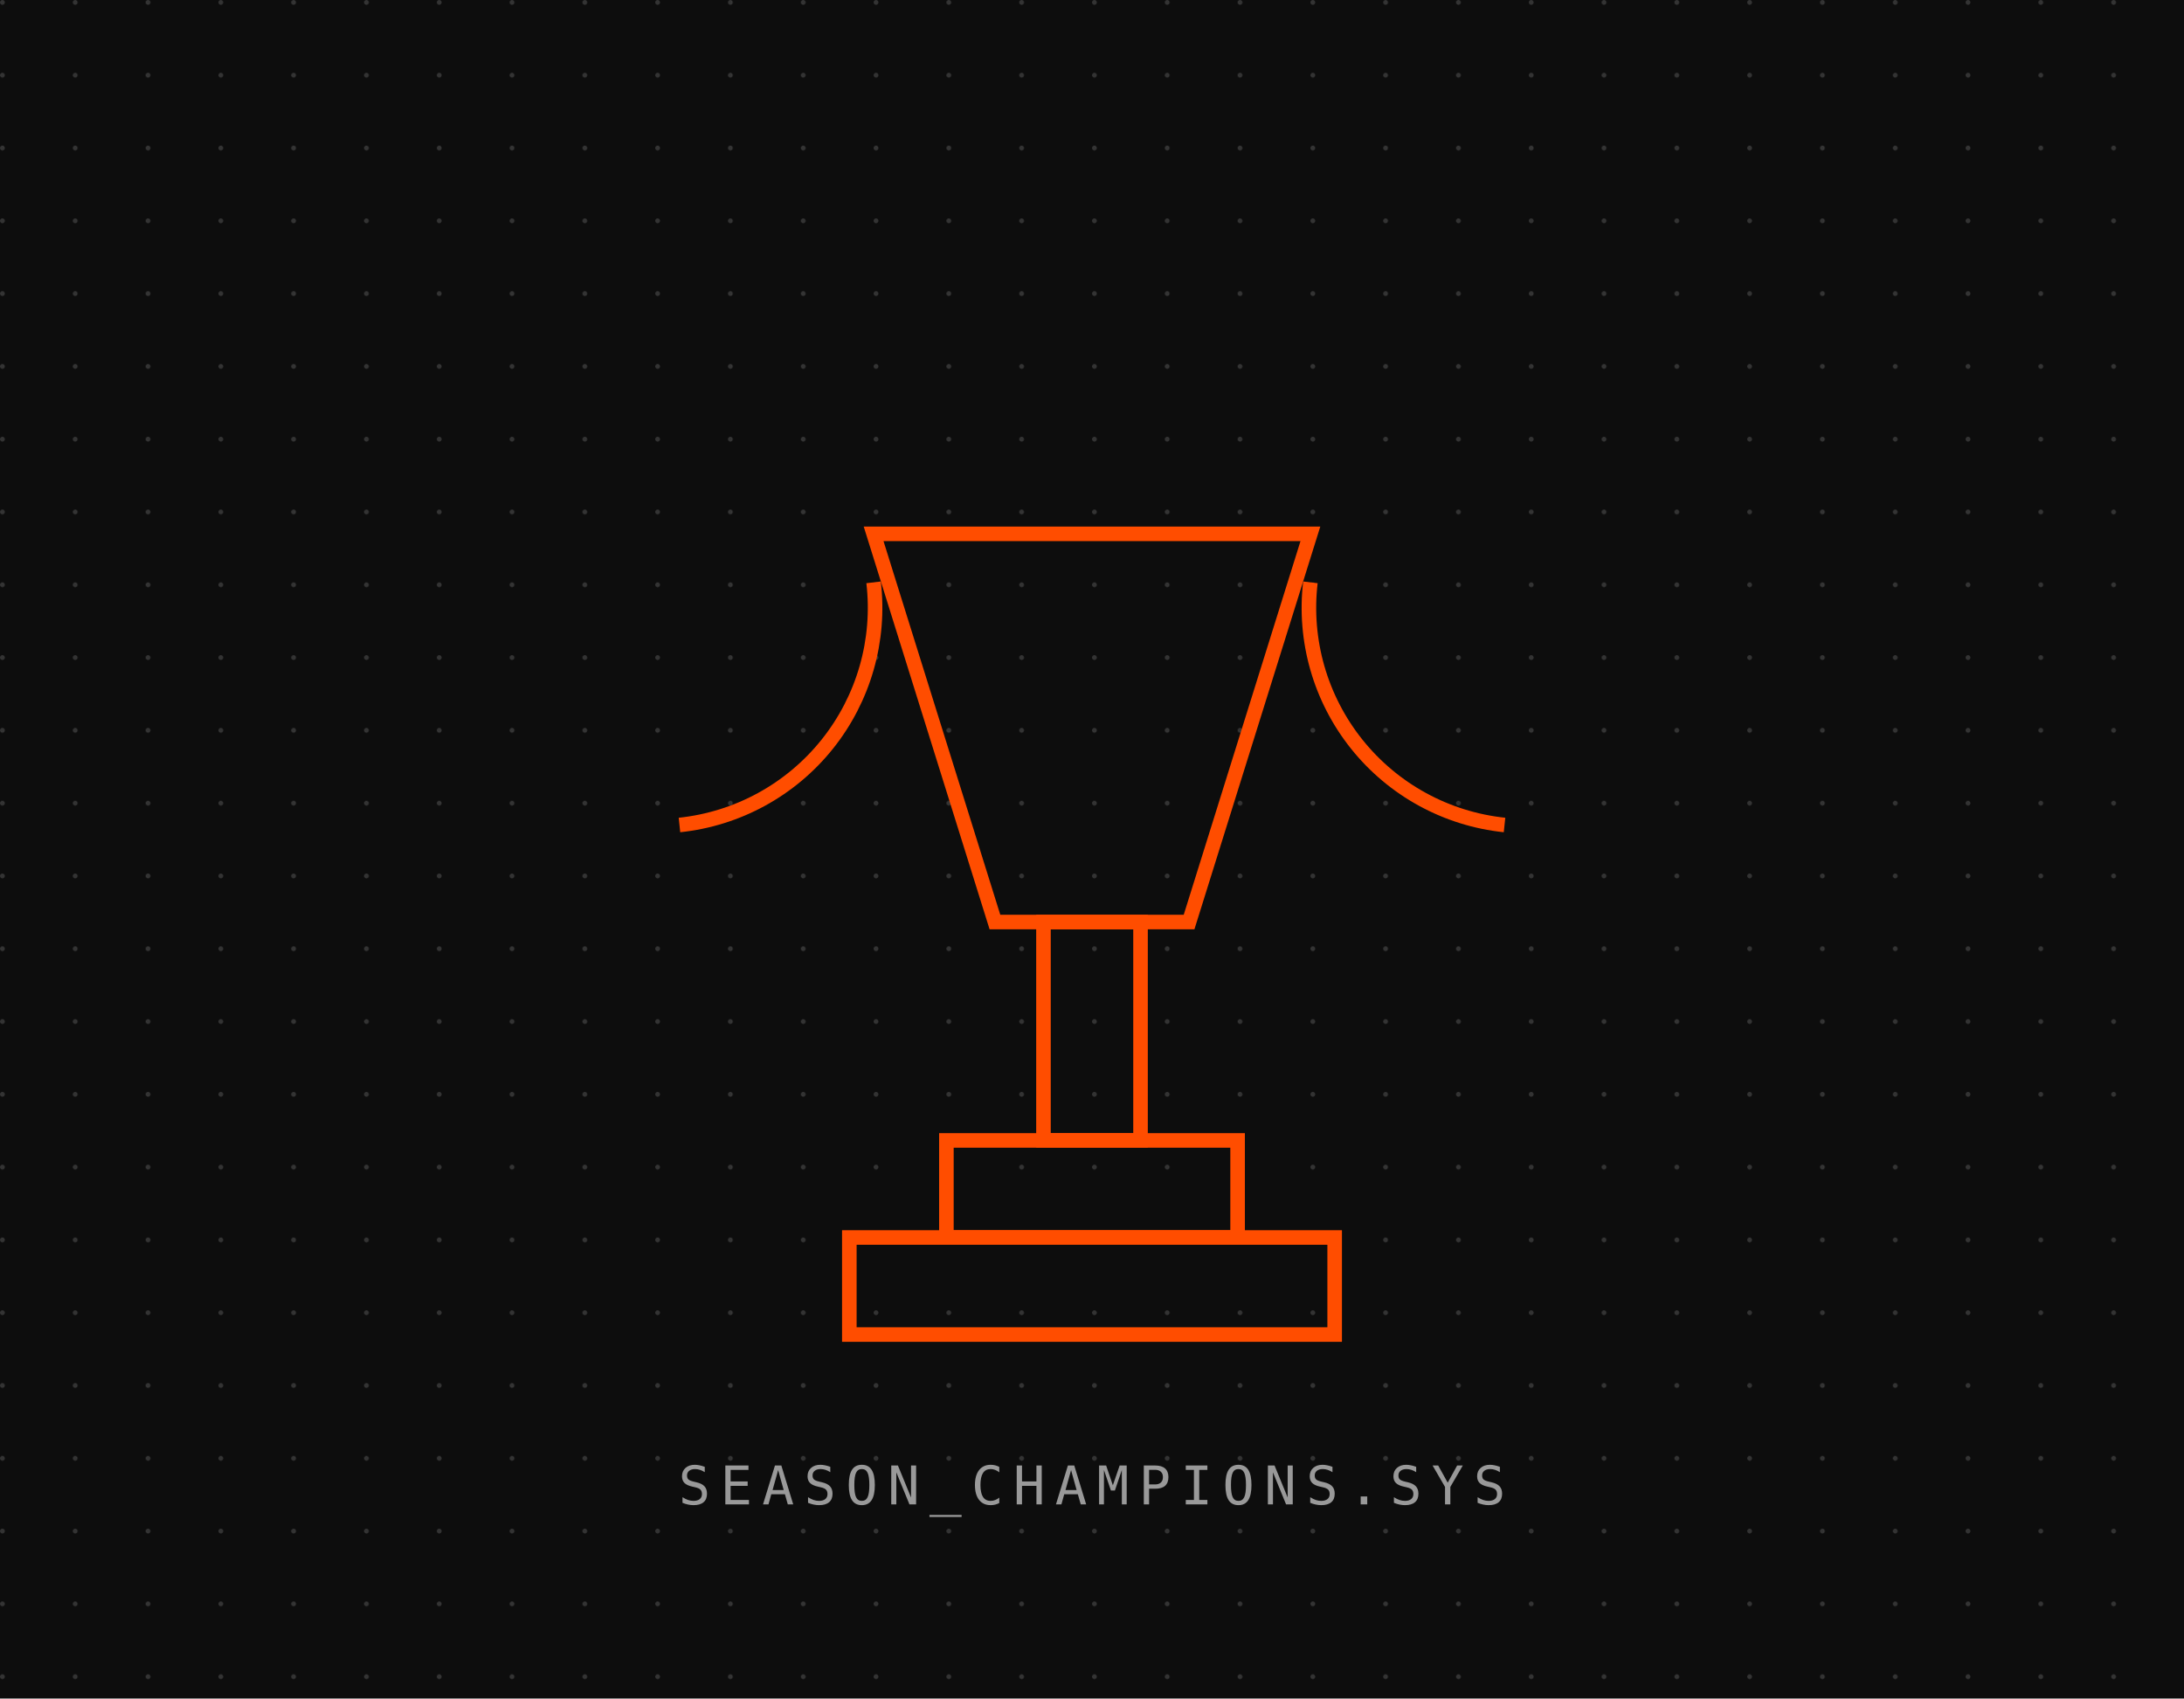
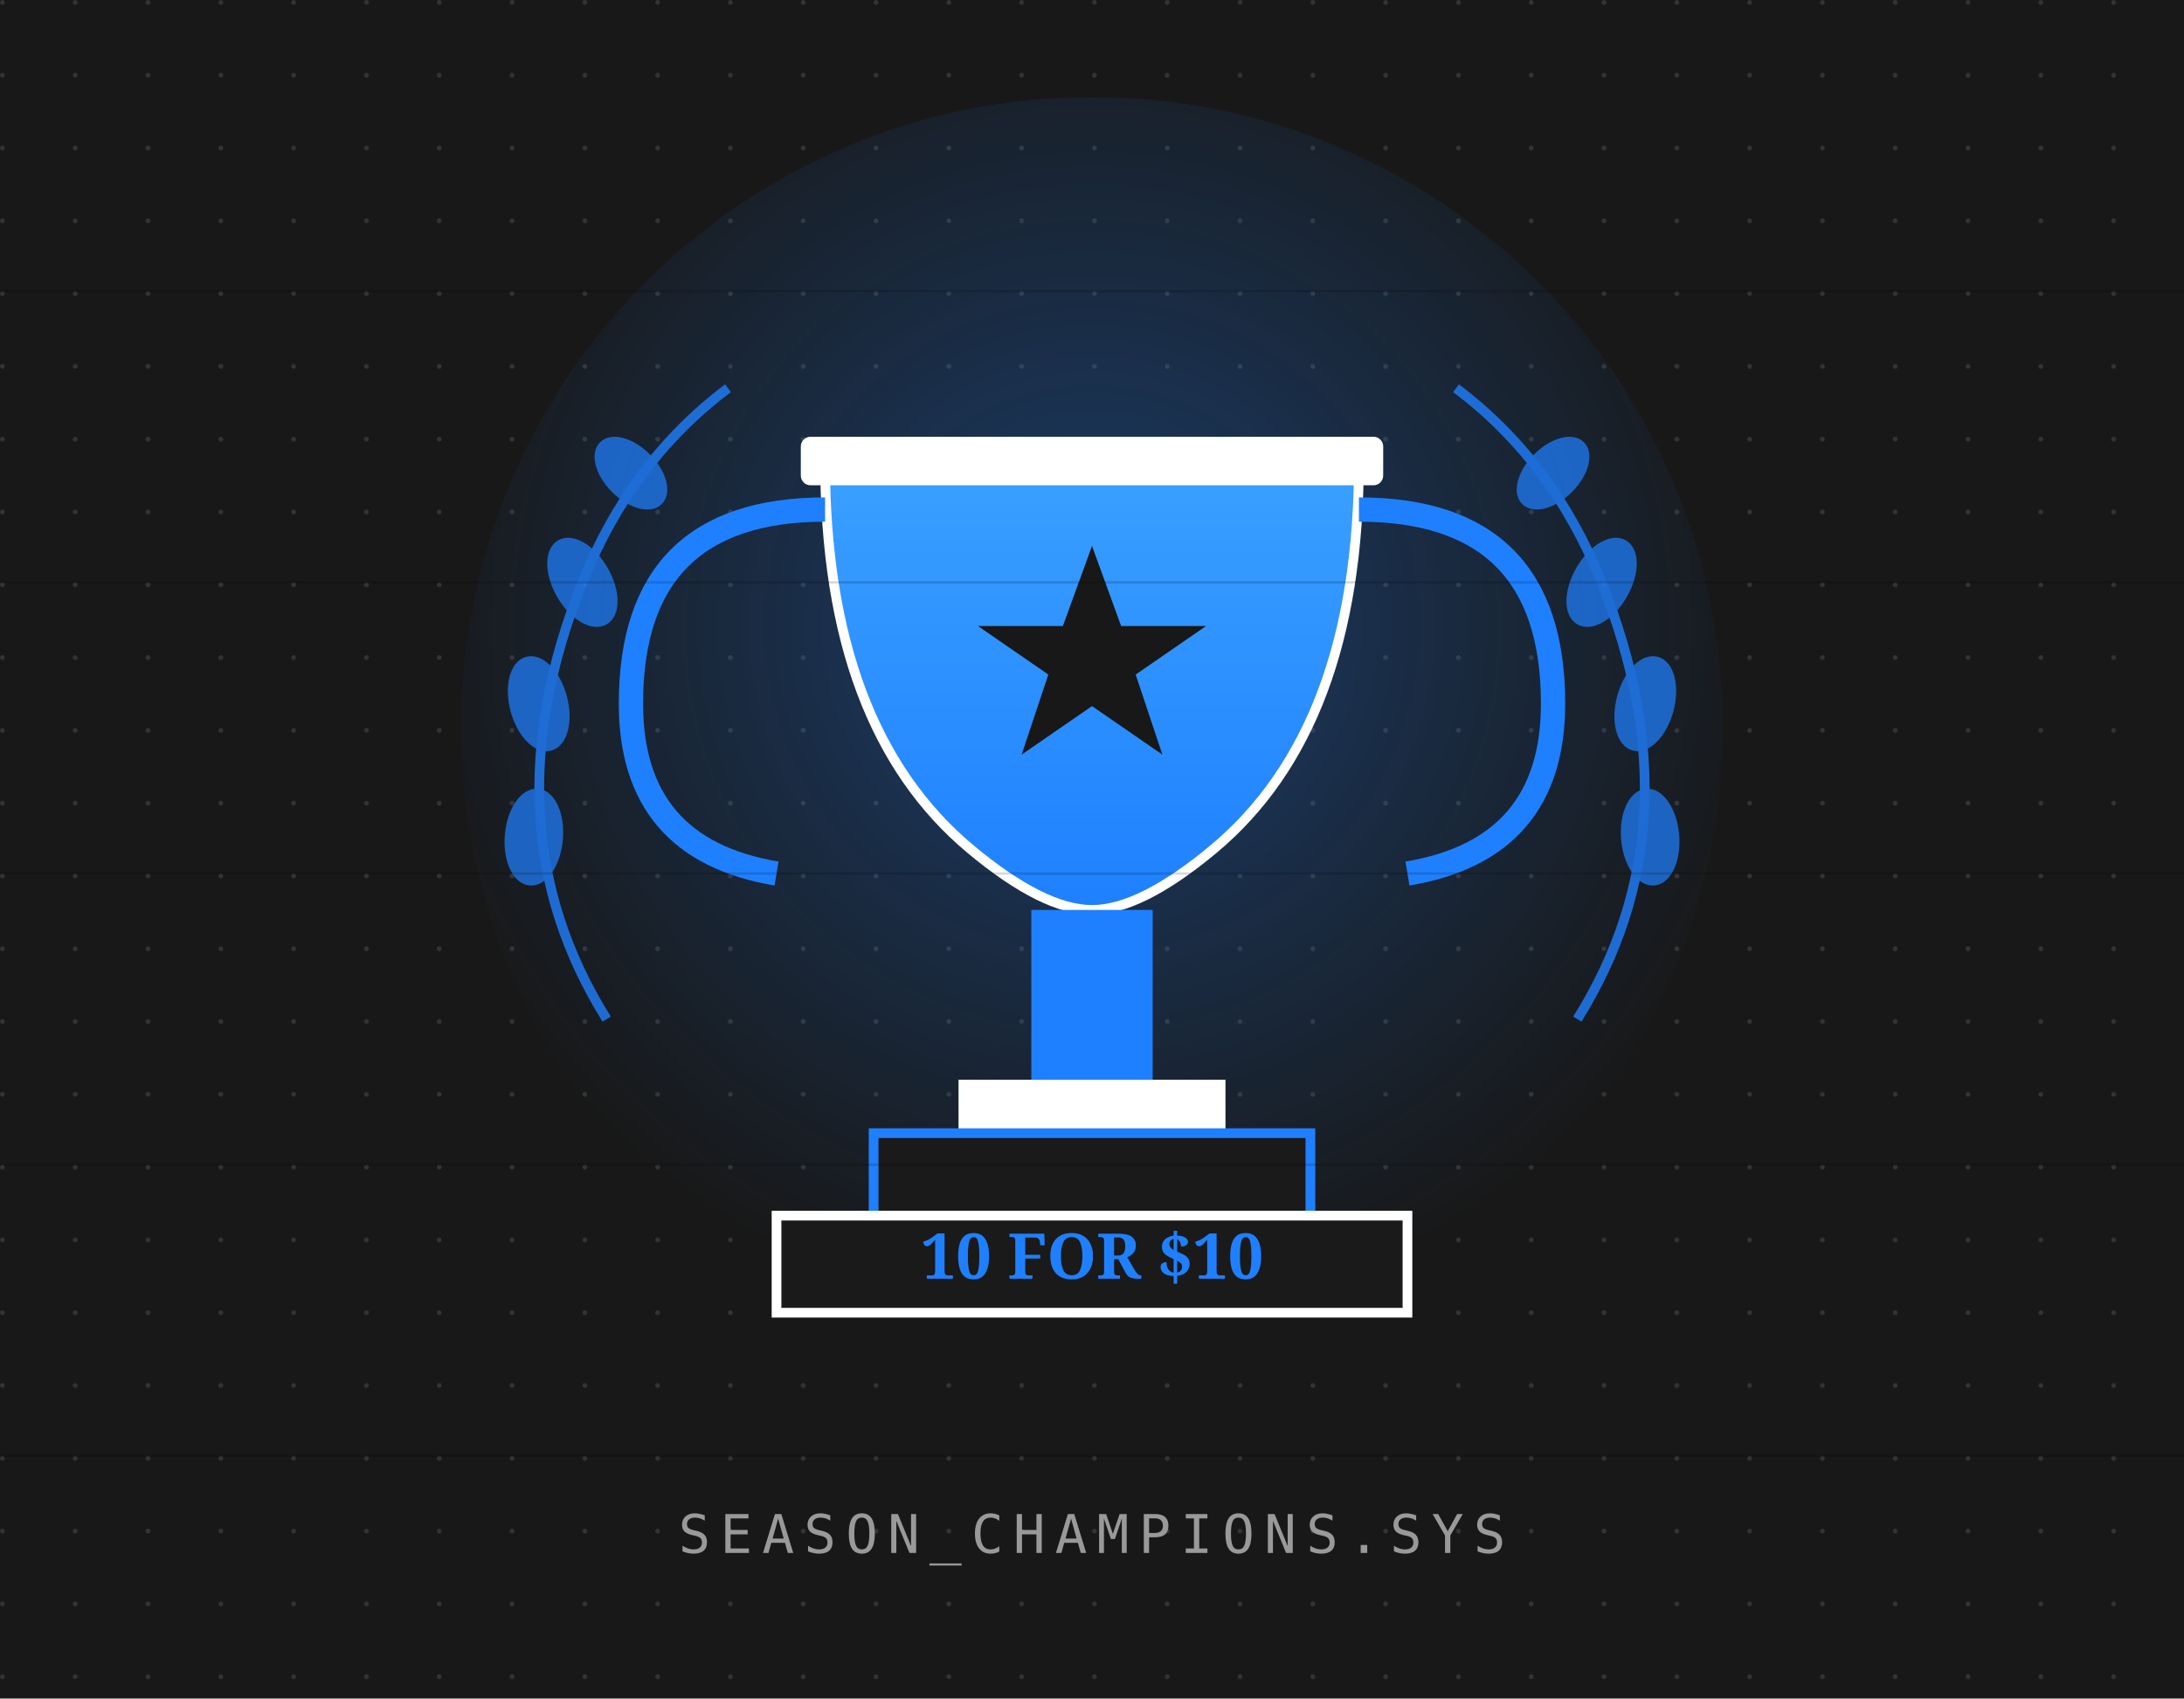
<svg xmlns="http://www.w3.org/2000/svg" viewBox="0 0 900 700" width="900" height="700">
  <defs>
    <pattern id="dots" width="30" height="30" patternUnits="userSpaceOnUse">
      <circle cx="1" cy="1" r="1" fill="#333333" />
    </pattern>
+     <radialGradient id="glow" cx="50%" cy="42%" r="55%">
+       <stop offset="0%" stop-color="#1f80ff" stop-opacity="0.35" />
+       <stop offset="100%" stop-color="#1f80ff" stop-opacity="0" />
+     </radialGradient>
+     <linearGradient id="cupFace" x1="0" y1="0" x2="0" y2="1">
+       <stop offset="0%" stop-color="#3aa0ff" />
+       <stop offset="100%" stop-color="#1f80ff" />
+     </linearGradient>
  </defs>
-   <rect width="900" height="700" fill="#0d0d0d" />
+   <rect width="900" height="700" fill="#181818" />
  <rect width="900" height="700" fill="url(#dots)" />
-   <g stroke="#ff4d00" stroke-width="6" fill="none">
-     <polygon points="360,220 540,220 490,380 410,380" />
-     <path d="M 360 240 A 90 90 0 0 1 280 340" />
-     <path d="M 540 240 A 90 90 0 0 0 620 340" />
-     <rect x="430" y="380" width="40" height="90" />
-     <rect x="390" y="470" width="120" height="40" />
-     <rect x="350" y="510" width="200" height="40" />
+   <circle cx="450" cy="300" r="260" fill="url(#glow)" />
+   <g stroke="#1f80ff" stroke-width="4" fill="none" opacity="0.8">
+     <path d="M 250 420 Q 200 340 240 240 Q 260 190 300 160" />
+     <path d="M 650 420 Q 700 340 660 240 Q 640 190 600 160" />
+     <g fill="#1f80ff" opacity="0.9">
+       <ellipse cx="240" cy="240" rx="10" ry="18" transform="rotate(-30 240 240)" />
+       <ellipse cx="222" cy="290" rx="10" ry="18" transform="rotate(-15 222 290)" />
+       <ellipse cx="220" cy="345" rx="10" ry="18" transform="rotate(5 220 345)" />
+       <ellipse cx="260" cy="195" rx="9" ry="16" transform="rotate(-45 260 195)" />
+       <ellipse cx="660" cy="240" rx="10" ry="18" transform="rotate(30 660 240)" />
+       <ellipse cx="678" cy="290" rx="10" ry="18" transform="rotate(15 678 290)" />
+       <ellipse cx="680" cy="345" rx="10" ry="18" transform="rotate(-5 680 345)" />
+       <ellipse cx="640" cy="195" rx="9" ry="16" transform="rotate(45 640 195)" />
+     </g>
  </g>
-   <text x="450" y="620" text-anchor="middle" font-family="monospace" font-size="22" fill="#999999" letter-spacing="4">
+   <g stroke="#ffffff" stroke-width="4">
+     <path d="M 340 190          L 560 190          Q 560 300 500 350          Q 470 375 450 375          Q 430 375 400 350          Q 340 300 340 190 Z" fill="url(#cupFace)" />
+     <rect x="330" y="180" width="240" height="20" rx="4" fill="#ffffff" stroke="none" />
+     <path d="M 340 210 Q 260 210 260 290 Q 260 350 320 360" fill="none" stroke="#1f80ff" stroke-width="10" />
+     <path d="M 560 210 Q 640 210 640 290 Q 640 350 580 360" fill="none" stroke="#1f80ff" stroke-width="10" />
+     <rect x="425" y="375" width="50" height="70" fill="#1f80ff" stroke="none" />
+     <rect x="395" y="445" width="110" height="22" fill="#ffffff" stroke="none" />
+     <rect x="360" y="467" width="180" height="34" fill="#1a1a1a" stroke="#1f80ff" stroke-width="4" />
+     <rect x="320" y="501" width="260" height="40" fill="#1a1a1a" stroke="#ffffff" stroke-width="4" />
+   </g>
+   <g fill="#181818">
+     <polygon points="450,225 462,258 497,258 468,278 479,311 450,291 421,311 432,278 403,258 438,258" />
+   </g>
+   <text x="450" y="527" text-anchor="middle" font-family="Georgia, serif" font-size="26" font-weight="700" fill="#1f80ff">
+     10 FOR $10
+   </text>
+   <g stroke="#000000" stroke-opacity="0.15" stroke-width="1">
+     <line x1="0" y1="120" x2="900" y2="120" />
+     <line x1="0" y1="240" x2="900" y2="240" />
+     <line x1="0" y1="360" x2="900" y2="360" />
+     <line x1="0" y1="480" x2="900" y2="480" />
+     <line x1="0" y1="600" x2="900" y2="600" />
+   </g>
+   <text x="450" y="640" text-anchor="middle" font-family="monospace" font-size="22" fill="#999999" letter-spacing="4">
    SEASON_CHAMPIONS.SYS
  </text>
</svg>
